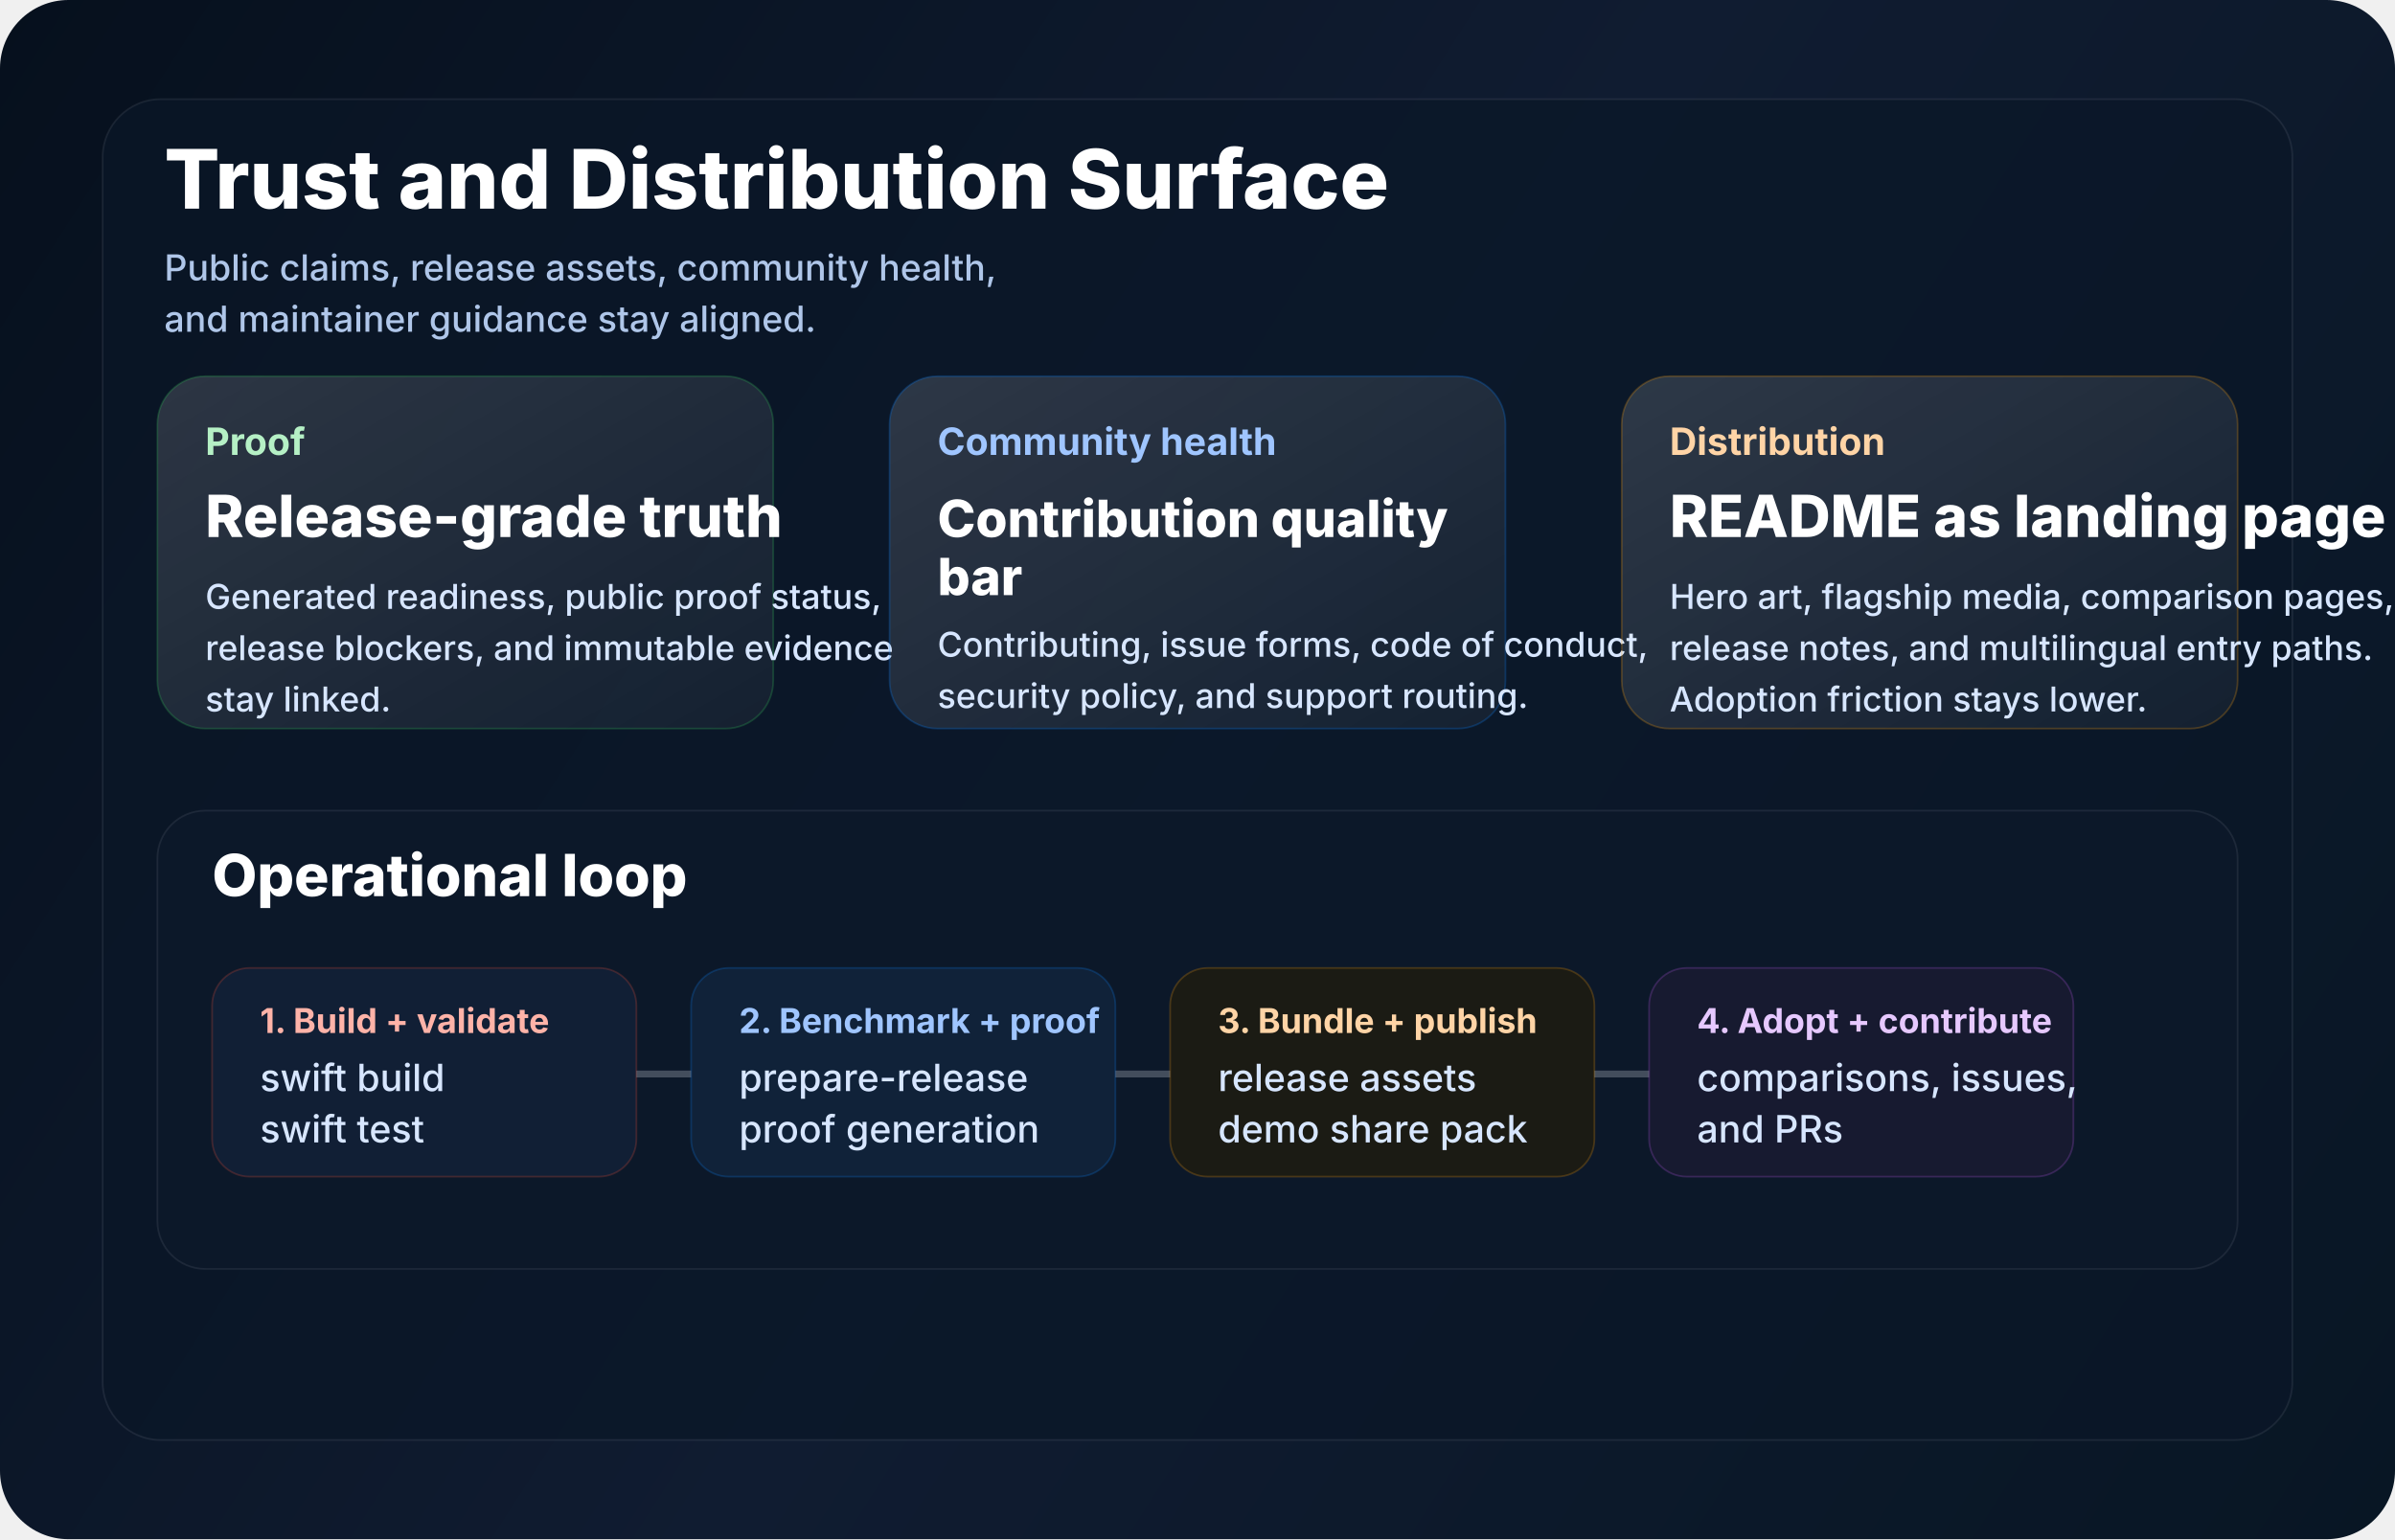
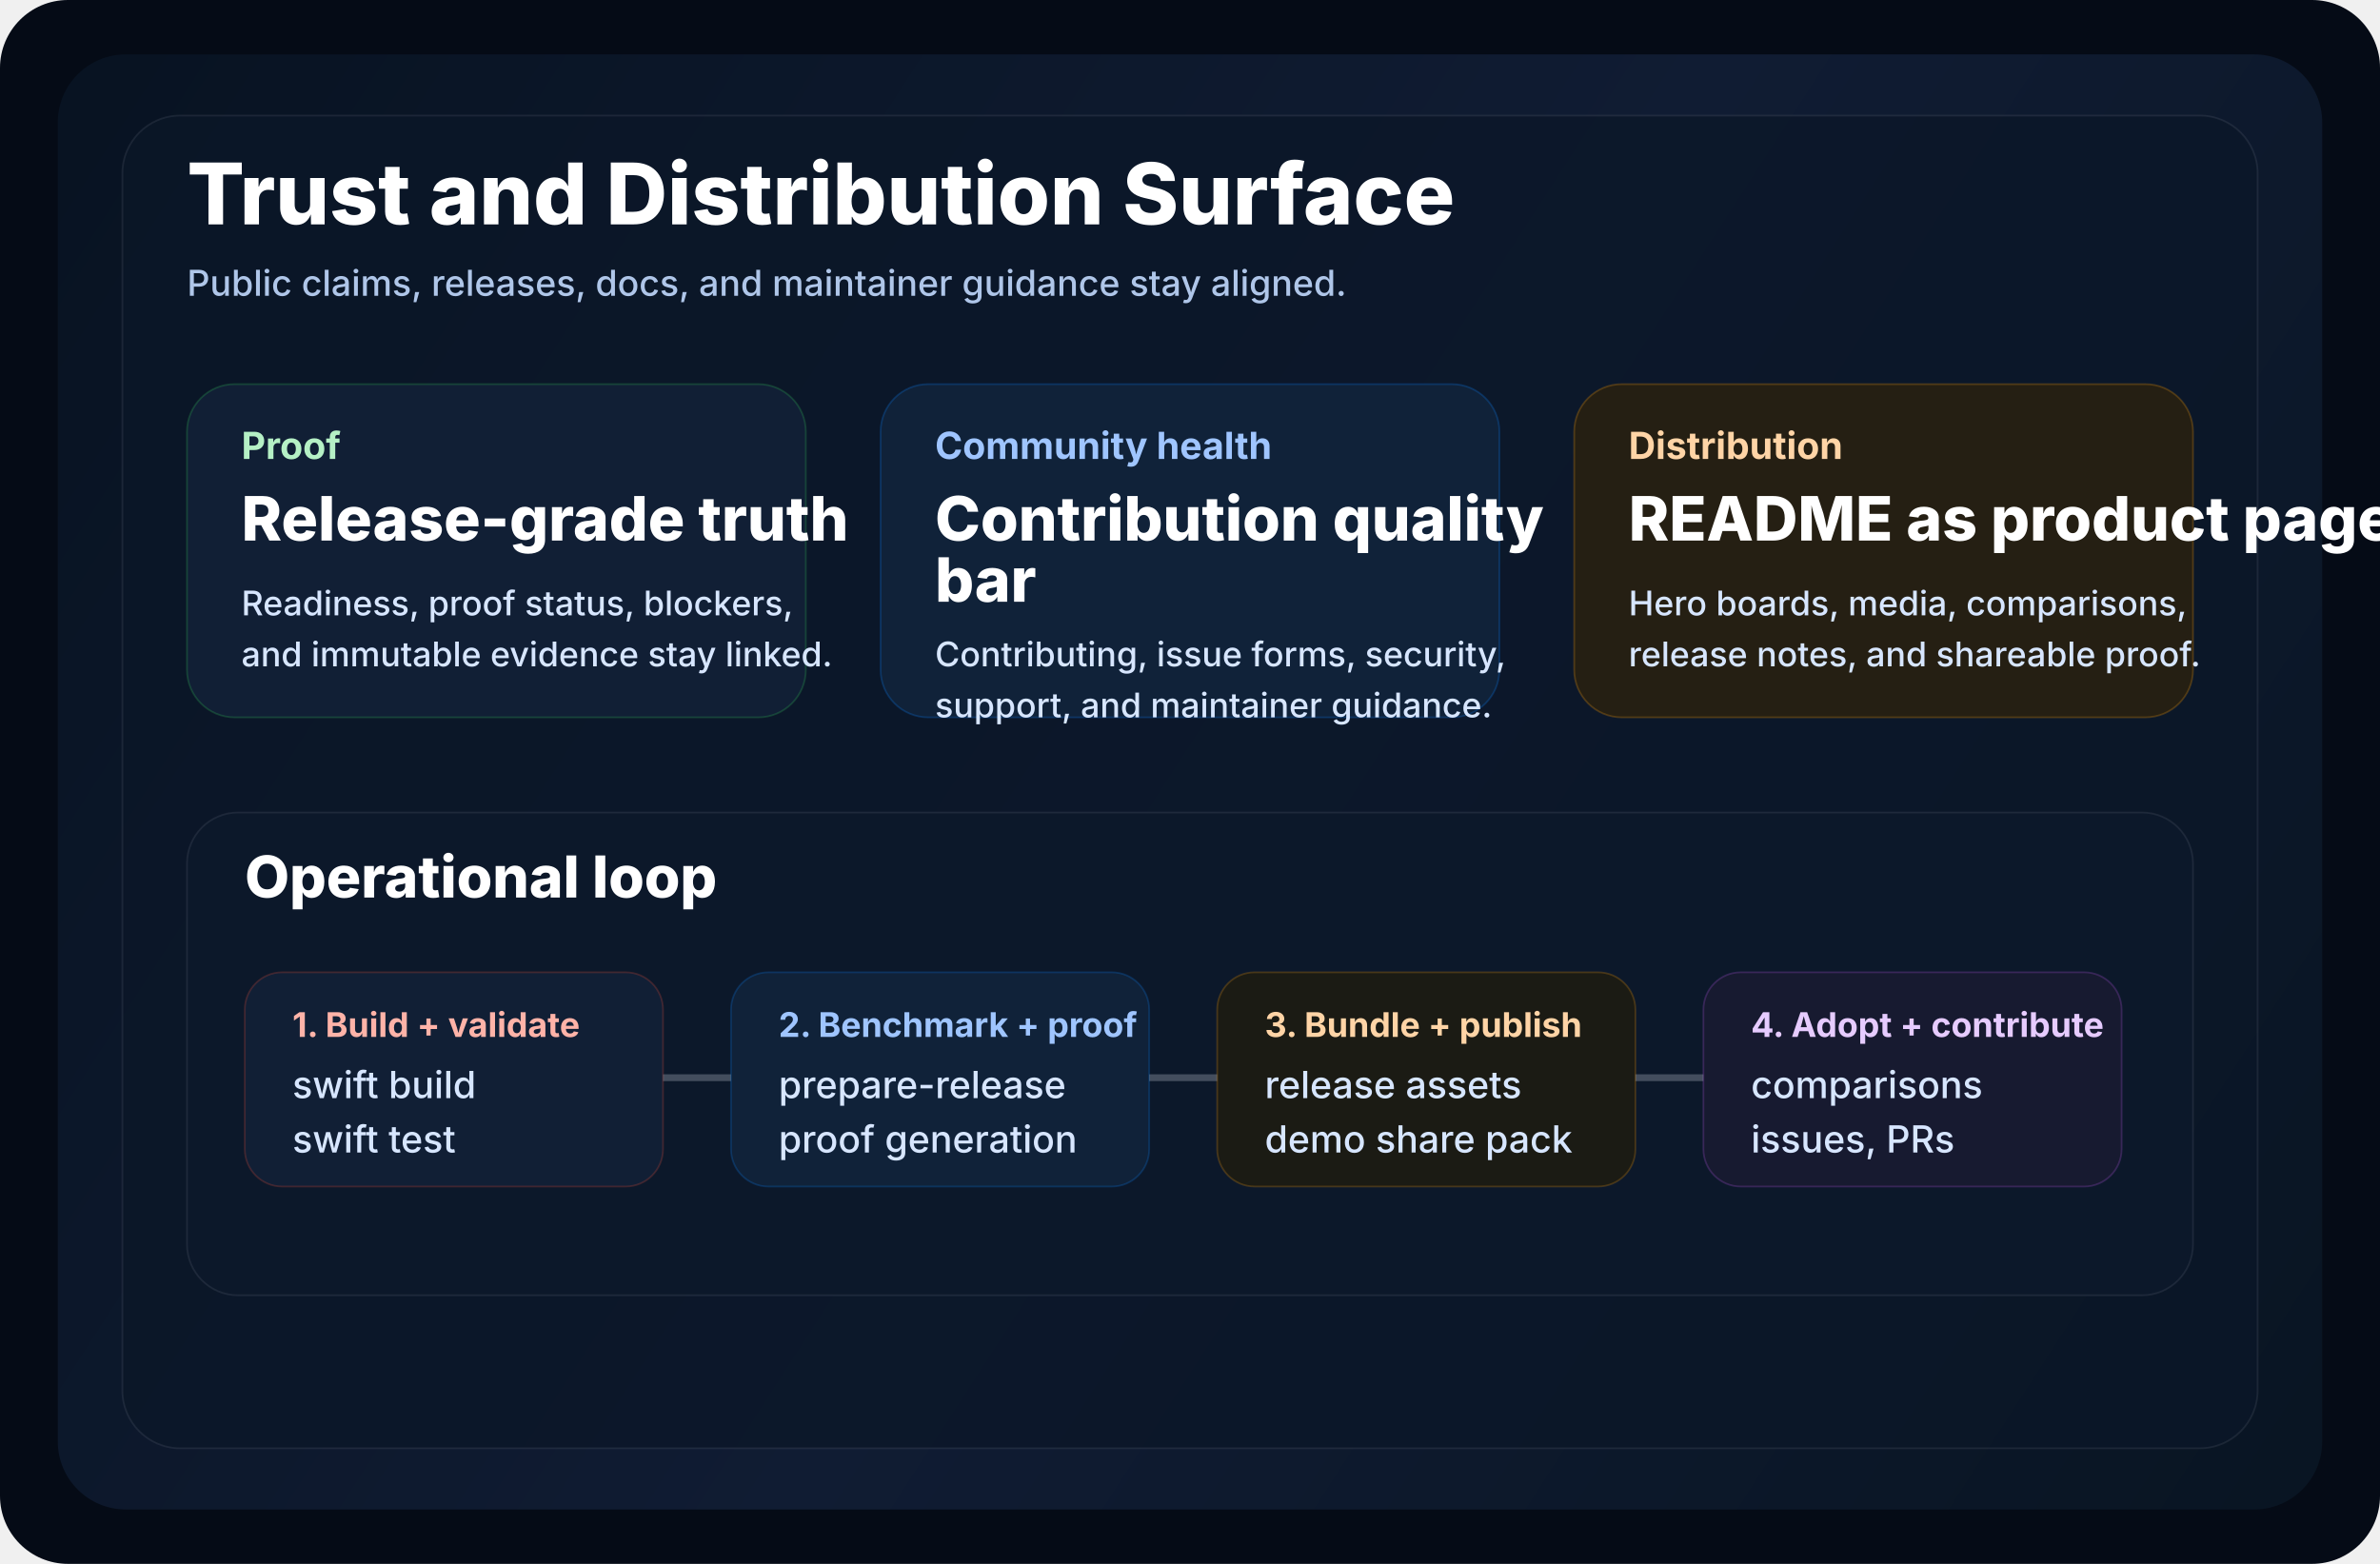
- <svg xmlns="http://www.w3.org/2000/svg" width="1400" height="900" viewBox="0 0 1400 900" fill="none" preserveAspectRatio="xMidYMid meet">
+ <svg xmlns="http://www.w3.org/2000/svg" width="1400" height="920" viewBox="0 0 1400 920" fill="none" preserveAspectRatio="xMidYMid meet">
  <defs>
-     <linearGradient id="bg" x1="0" y1="0" x2="1400" y2="900" gradientUnits="userSpaceOnUse">
-       <stop stop-color="#06101D" />
-       <stop offset="0.5" stop-color="#101C31" />
-       <stop offset="1" stop-color="#081624" />
-     </linearGradient>
-     <linearGradient id="panel" x1="0" y1="0" x2="1" y2="1">
-       <stop stop-color="#FFFFFF" stop-opacity="0.14" />
-       <stop offset="1" stop-color="#FFFFFF" stop-opacity="0.04" />
+     <linearGradient id="bg" x1="62" y1="46" x2="1342" y2="874" gradientUnits="userSpaceOnUse">
+       <stop stop-color="#081322" />
+       <stop offset="0.52" stop-color="#101C33" />
+       <stop offset="1" stop-color="#091523" />
    </linearGradient>
  </defs>
-   <rect width="1400" height="900" rx="40" fill="url(#bg)" />
-   <rect x="60" y="58" width="1280" height="784" rx="34" fill="#0B1728" fill-opacity="0.72" stroke="#F2F7FF" stroke-opacity="0.08" />
+   <rect width="1400" height="920" rx="40" fill="#050B16" />
+   <rect x="34" y="32" width="1332" height="856" rx="40" fill="url(#bg)" />
+   <rect x="72" y="68" width="1256" height="784" rx="34" fill="#0B1728" fill-opacity="0.76" stroke="#F2F7FF" stroke-opacity="0.08" />
  <g font-family="-apple-system, BlinkMacSystemFont, 'Segoe UI', sans-serif">
-     <text x="96" y="122" fill="#FFFFFF" font-size="48" font-weight="800">Trust and Distribution Surface</text>
-     <text x="96" y="164" fill="#AFC6E9" font-size="21" font-weight="500">Public claims, release assets, community health,</text>
-     <text x="96" y="194" fill="#AFC6E9" font-size="21" font-weight="500">and maintainer guidance stay aligned.</text>
-     <rect x="92" y="220" width="360" height="206" rx="28" fill="url(#panel)" stroke="#34C759" stroke-opacity="0.24" />
-     <text x="120" y="266" fill="#B5F0C5" font-size="22" font-weight="700">Proof</text>
-     <text x="120" y="314" fill="#FFFFFF" font-size="34" font-weight="800">Release-grade truth</text>
-     <text x="120" y="356" fill="#D7E6FF" font-size="20" font-weight="500">Generated readiness, public proof status,</text>
-     <text x="120" y="386" fill="#D7E6FF" font-size="20" font-weight="500">release blockers, and immutable evidence</text>
-     <text x="120" y="416" fill="#D7E6FF" font-size="20" font-weight="500">stay linked.</text>
-     <rect x="520" y="220" width="360" height="206" rx="28" fill="url(#panel)" stroke="#0A84FF" stroke-opacity="0.24" />
-     <text x="548" y="266" fill="#9FC5FF" font-size="22" font-weight="700">Community health</text>
-     <text x="548" y="314" fill="#FFFFFF" font-size="30" font-weight="800">Contribution quality</text>
-     <text x="548" y="348" fill="#FFFFFF" font-size="30" font-weight="800">bar</text>
-     <text x="548" y="384" fill="#D7E6FF" font-size="20" font-weight="500">Contributing, issue forms, code of conduct,</text>
-     <text x="548" y="414" fill="#D7E6FF" font-size="20" font-weight="500">security policy, and support routing.</text>
-     <rect x="948" y="220" width="360" height="206" rx="28" fill="url(#panel)" stroke="#FF9F0A" stroke-opacity="0.24" />
-     <text x="976" y="266" fill="#FFD4A6" font-size="22" font-weight="700">Distribution</text>
-     <text x="976" y="314" fill="#FFFFFF" font-size="34" font-weight="800">README as landing page</text>
-     <text x="976" y="356" fill="#D7E6FF" font-size="20" font-weight="500">Hero art, flagship media, comparison pages,</text>
-     <text x="976" y="386" fill="#D7E6FF" font-size="20" font-weight="500">release notes, and multilingual entry paths.</text>
-     <text x="976" y="416" fill="#D7E6FF" font-size="20" font-weight="500">Adoption friction stays lower.</text>
-     <rect x="92" y="474" width="1216" height="268" rx="28" fill="#0C1829" stroke="#F2F7FF" stroke-opacity="0.08" />
-     <text x="124" y="524" fill="#FFFFFF" font-size="34" font-weight="800">Operational loop</text>
-     <rect x="124" y="566" width="248" height="122" rx="22" fill="#111F35" stroke="#F05138" stroke-opacity="0.22" />
-     <text x="152" y="604" fill="#FFB3A8" font-size="20" font-weight="700">1. Build + validate</text>
-     <text x="152" y="638" fill="#D7E6FF" font-size="22" font-weight="500">swift build</text>
-     <text x="152" y="668" fill="#D7E6FF" font-size="22" font-weight="500">swift test</text>
-     <rect x="404" y="566" width="248" height="122" rx="22" fill="#102239" stroke="#0A84FF" stroke-opacity="0.22" />
-     <text x="432" y="604" fill="#9FC5FF" font-size="20" font-weight="700">2. Benchmark + proof</text>
-     <text x="432" y="638" fill="#D7E6FF" font-size="22" font-weight="500">prepare-release</text>
-     <text x="432" y="668" fill="#D7E6FF" font-size="22" font-weight="500">proof generation</text>
-     <rect x="684" y="566" width="248" height="122" rx="22" fill="#1B1B14" stroke="#FF9F0A" stroke-opacity="0.22" />
-     <text x="712" y="604" fill="#FFD4A6" font-size="20" font-weight="700">3. Bundle + publish</text>
-     <text x="712" y="638" fill="#D7E6FF" font-size="22" font-weight="500">release assets</text>
-     <text x="712" y="668" fill="#D7E6FF" font-size="22" font-weight="500">demo share pack</text>
-     <rect x="964" y="566" width="248" height="122" rx="22" fill="#171A30" stroke="#BF5AF2" stroke-opacity="0.22" />
-     <text x="992" y="604" fill="#E6C8FF" font-size="20" font-weight="700">4. Adopt + contribute</text>
-     <text x="992" y="638" fill="#D7E6FF" font-size="22" font-weight="500">comparisons, issues,</text>
-     <text x="992" y="668" fill="#D7E6FF" font-size="22" font-weight="500">and PRs</text>
+     <text x="110" y="132" fill="#FFFFFF" font-size="50" font-weight="800">Trust and Distribution Surface</text>
+     <text x="110" y="174" fill="#AFC6E9" font-size="21" font-weight="500">Public claims, releases, docs, and maintainer guidance stay aligned.</text>
+     <rect x="110" y="226" width="364" height="196" rx="28" fill="#111F35" stroke="#34C759" stroke-opacity="0.24" />
+     <text x="142" y="270" fill="#B5F0C5" font-size="22" font-weight="700">Proof</text>
+     <text x="142" y="318" fill="#FFFFFF" font-size="36" font-weight="800">Release-grade truth</text>
+     <text x="142" y="362" fill="#D7E6FF" font-size="20" font-weight="500">Readiness, proof status, blockers,</text>
+     <text x="142" y="392" fill="#D7E6FF" font-size="20" font-weight="500">and immutable evidence stay linked.</text>
+     <rect x="518" y="226" width="364" height="196" rx="28" fill="#102239" stroke="#0A84FF" stroke-opacity="0.24" />
+     <text x="550" y="270" fill="#9FC5FF" font-size="22" font-weight="700">Community health</text>
+     <text x="550" y="318" fill="#FFFFFF" font-size="36" font-weight="800">Contribution quality</text>
+     <text x="550" y="354" fill="#FFFFFF" font-size="36" font-weight="800">bar</text>
+     <text x="550" y="392" fill="#D7E6FF" font-size="20" font-weight="500">Contributing, issue forms, security,</text>
+     <text x="550" y="422" fill="#D7E6FF" font-size="20" font-weight="500">support, and maintainer guidance.</text>
+     <rect x="926" y="226" width="364" height="196" rx="28" fill="#251F13" stroke="#FF9F0A" stroke-opacity="0.24" />
+     <text x="958" y="270" fill="#FFD4A6" font-size="22" font-weight="700">Distribution</text>
+     <text x="958" y="318" fill="#FFFFFF" font-size="36" font-weight="800">README as product page</text>
+     <text x="958" y="362" fill="#D7E6FF" font-size="20" font-weight="500">Hero boards, media, comparisons,</text>
+     <text x="958" y="392" fill="#D7E6FF" font-size="20" font-weight="500">release notes, and shareable proof.</text>
+     <rect x="110" y="478" width="1180" height="284" rx="30" fill="#0C182A" stroke="#F2F7FF" stroke-opacity="0.08" />
+     <text x="144" y="528" fill="#FFFFFF" font-size="34" font-weight="800">Operational loop</text>
+     <rect x="144" y="572" width="246" height="126" rx="22" fill="#111F35" stroke="#F05138" stroke-opacity="0.22" />
+     <text x="172" y="610" fill="#FFB3A8" font-size="20" font-weight="700">1. Build + validate</text>
+     <text x="172" y="646" fill="#D7E6FF" font-size="22" font-weight="500">swift build</text>
+     <text x="172" y="678" fill="#D7E6FF" font-size="22" font-weight="500">swift test</text>
+     <rect x="430" y="572" width="246" height="126" rx="22" fill="#102239" stroke="#0A84FF" stroke-opacity="0.22" />
+     <text x="458" y="610" fill="#9FC5FF" font-size="20" font-weight="700">2. Benchmark + proof</text>
+     <text x="458" y="646" fill="#D7E6FF" font-size="22" font-weight="500">prepare-release</text>
+     <text x="458" y="678" fill="#D7E6FF" font-size="22" font-weight="500">proof generation</text>
+     <rect x="716" y="572" width="246" height="126" rx="22" fill="#1B1B14" stroke="#FF9F0A" stroke-opacity="0.22" />
+     <text x="744" y="610" fill="#FFD4A6" font-size="20" font-weight="700">3. Bundle + publish</text>
+     <text x="744" y="646" fill="#D7E6FF" font-size="22" font-weight="500">release assets</text>
+     <text x="744" y="678" fill="#D7E6FF" font-size="22" font-weight="500">demo share pack</text>
+     <rect x="1002" y="572" width="246" height="126" rx="22" fill="#171A30" stroke="#BF5AF2" stroke-opacity="0.22" />
+     <text x="1030" y="610" fill="#E6CBFF" font-size="20" font-weight="700">4. Adopt + contribute</text>
+     <text x="1030" y="646" fill="#D7E6FF" font-size="22" font-weight="500">comparisons</text>
+     <text x="1030" y="678" fill="#D7E6FF" font-size="22" font-weight="500">issues, PRs</text>
  </g>
-   <path d="M372 628H404" stroke="#F2F7FF" stroke-opacity="0.24" stroke-width="4" />
-   <path d="M652 628H684" stroke="#F2F7FF" stroke-opacity="0.24" stroke-width="4" />
-   <path d="M932 628H964" stroke="#F2F7FF" stroke-opacity="0.24" stroke-width="4" />
+   <path d="M390 634H430" stroke="#F2F7FF" stroke-opacity="0.24" stroke-width="4" />
+   <path d="M676 634H716" stroke="#F2F7FF" stroke-opacity="0.24" stroke-width="4" />
+   <path d="M962 634H1002" stroke="#F2F7FF" stroke-opacity="0.24" stroke-width="4" />
</svg>
